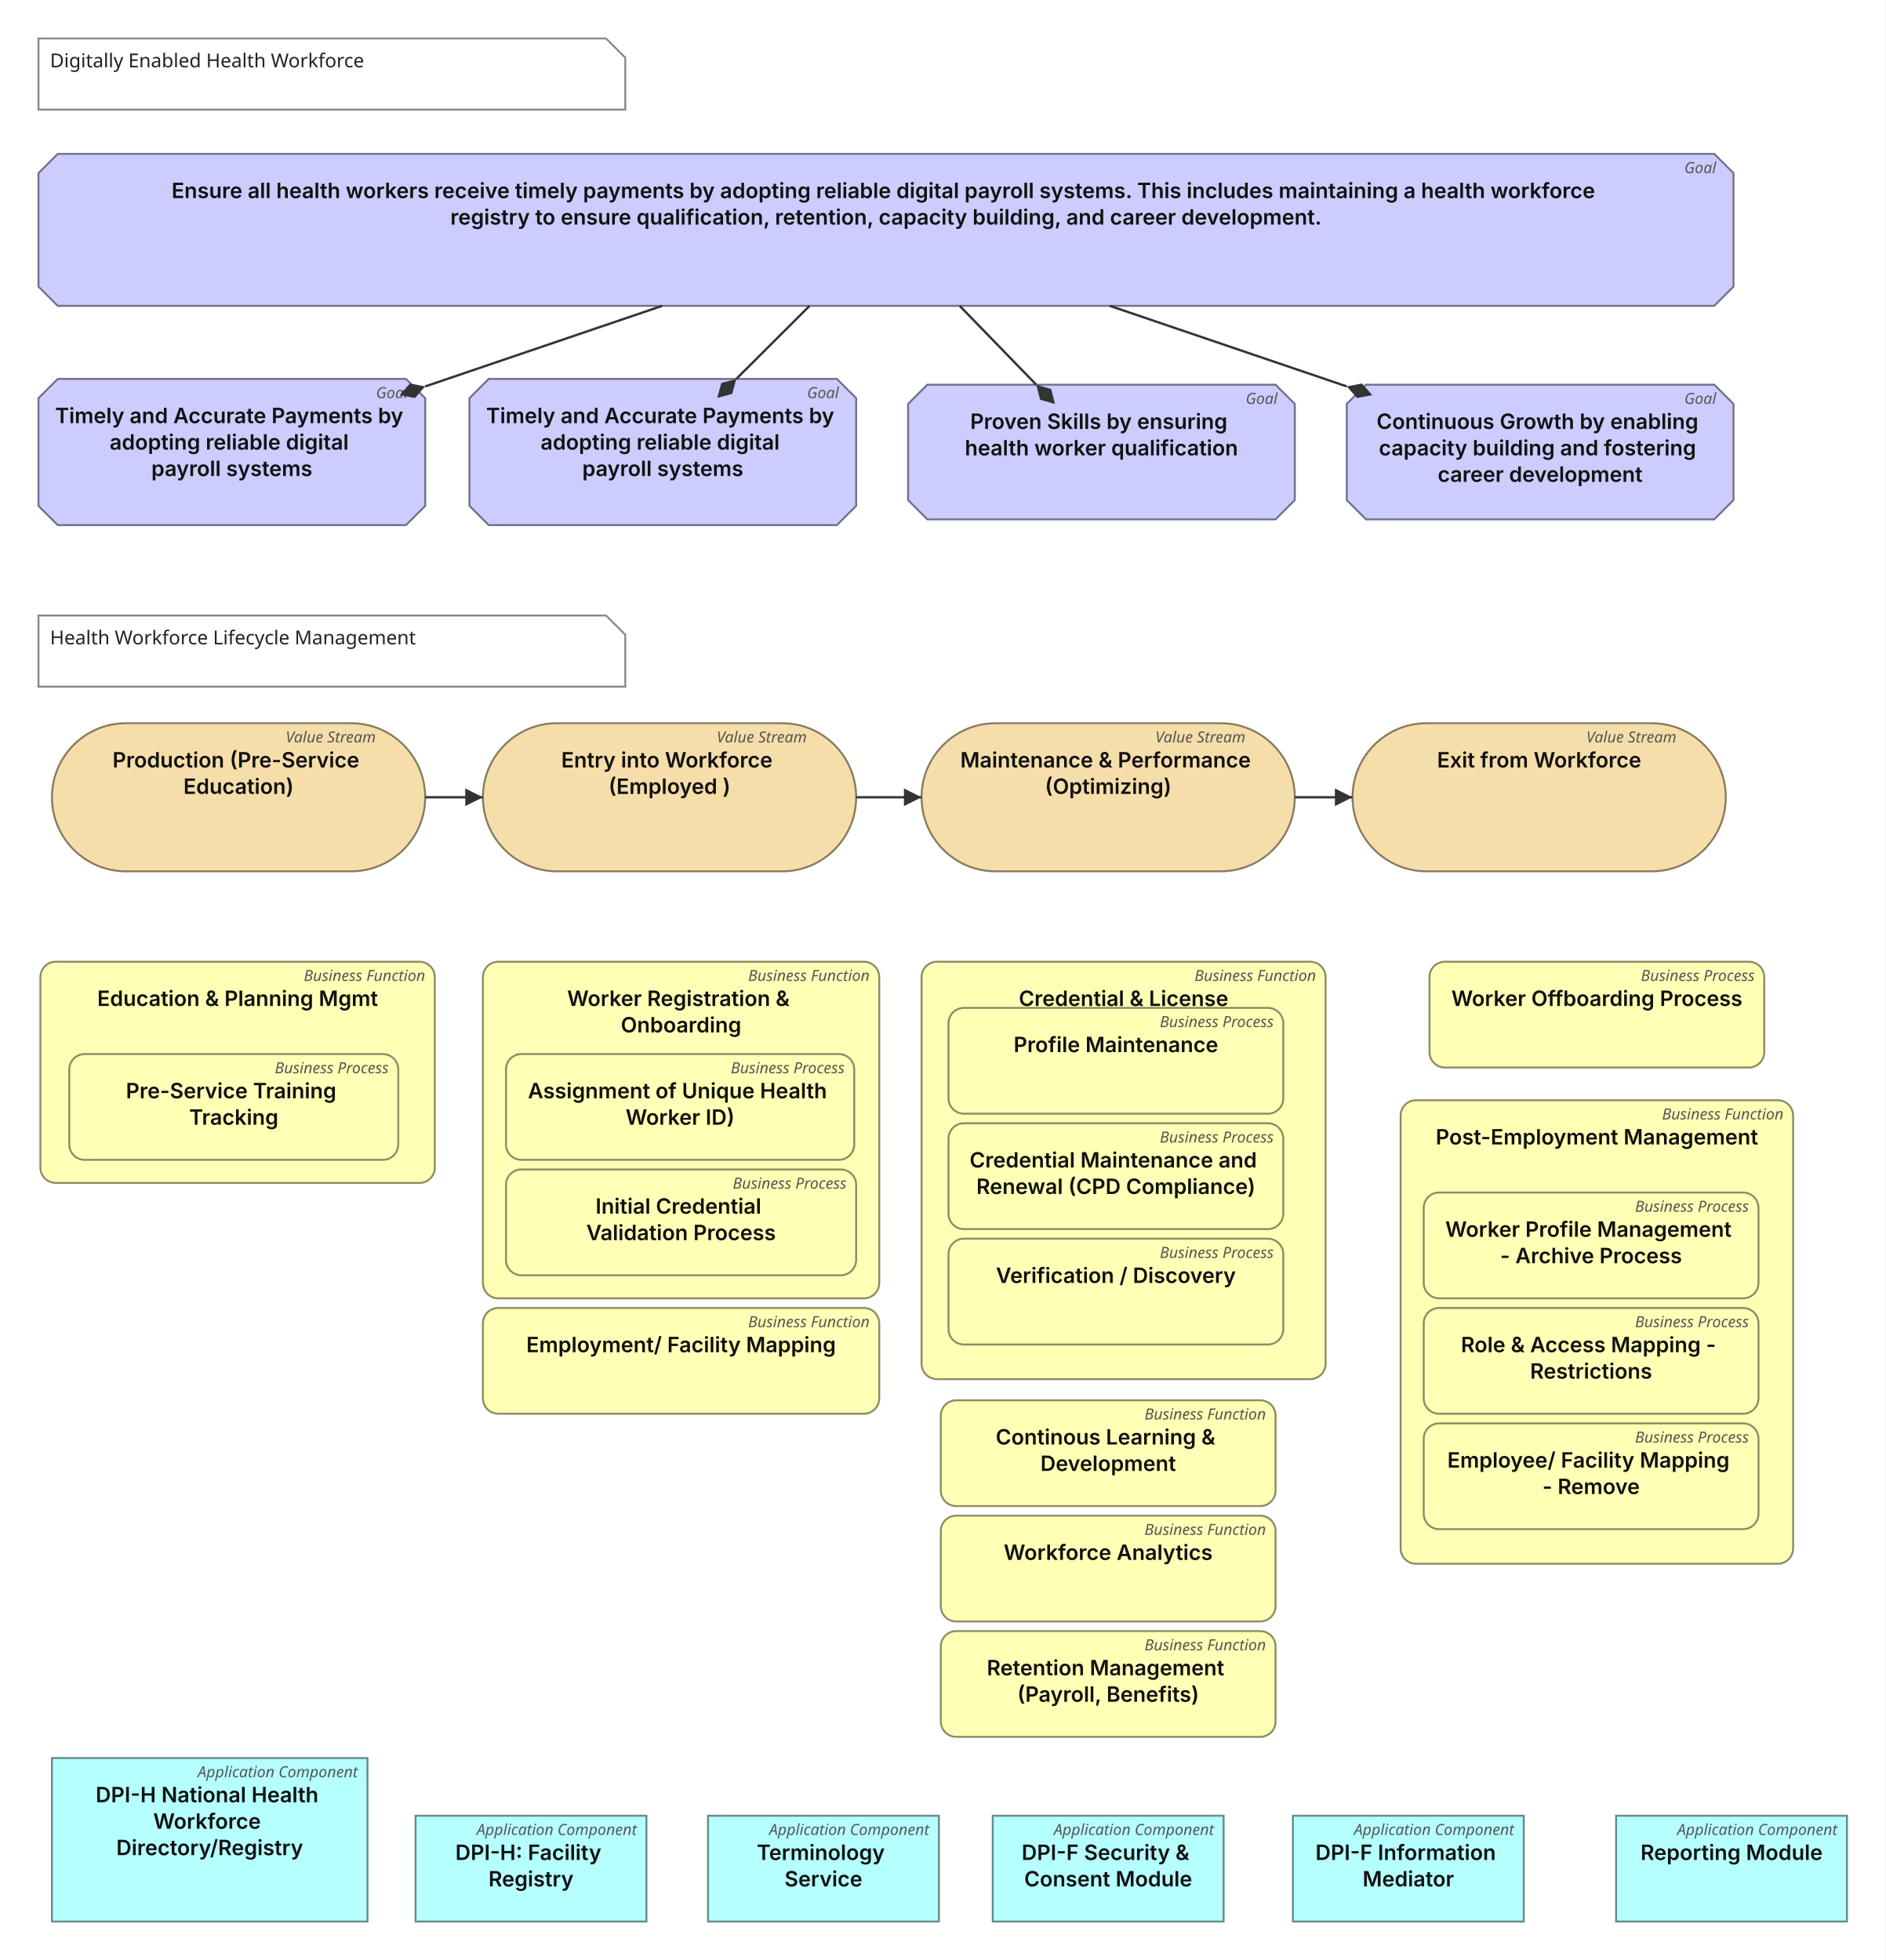
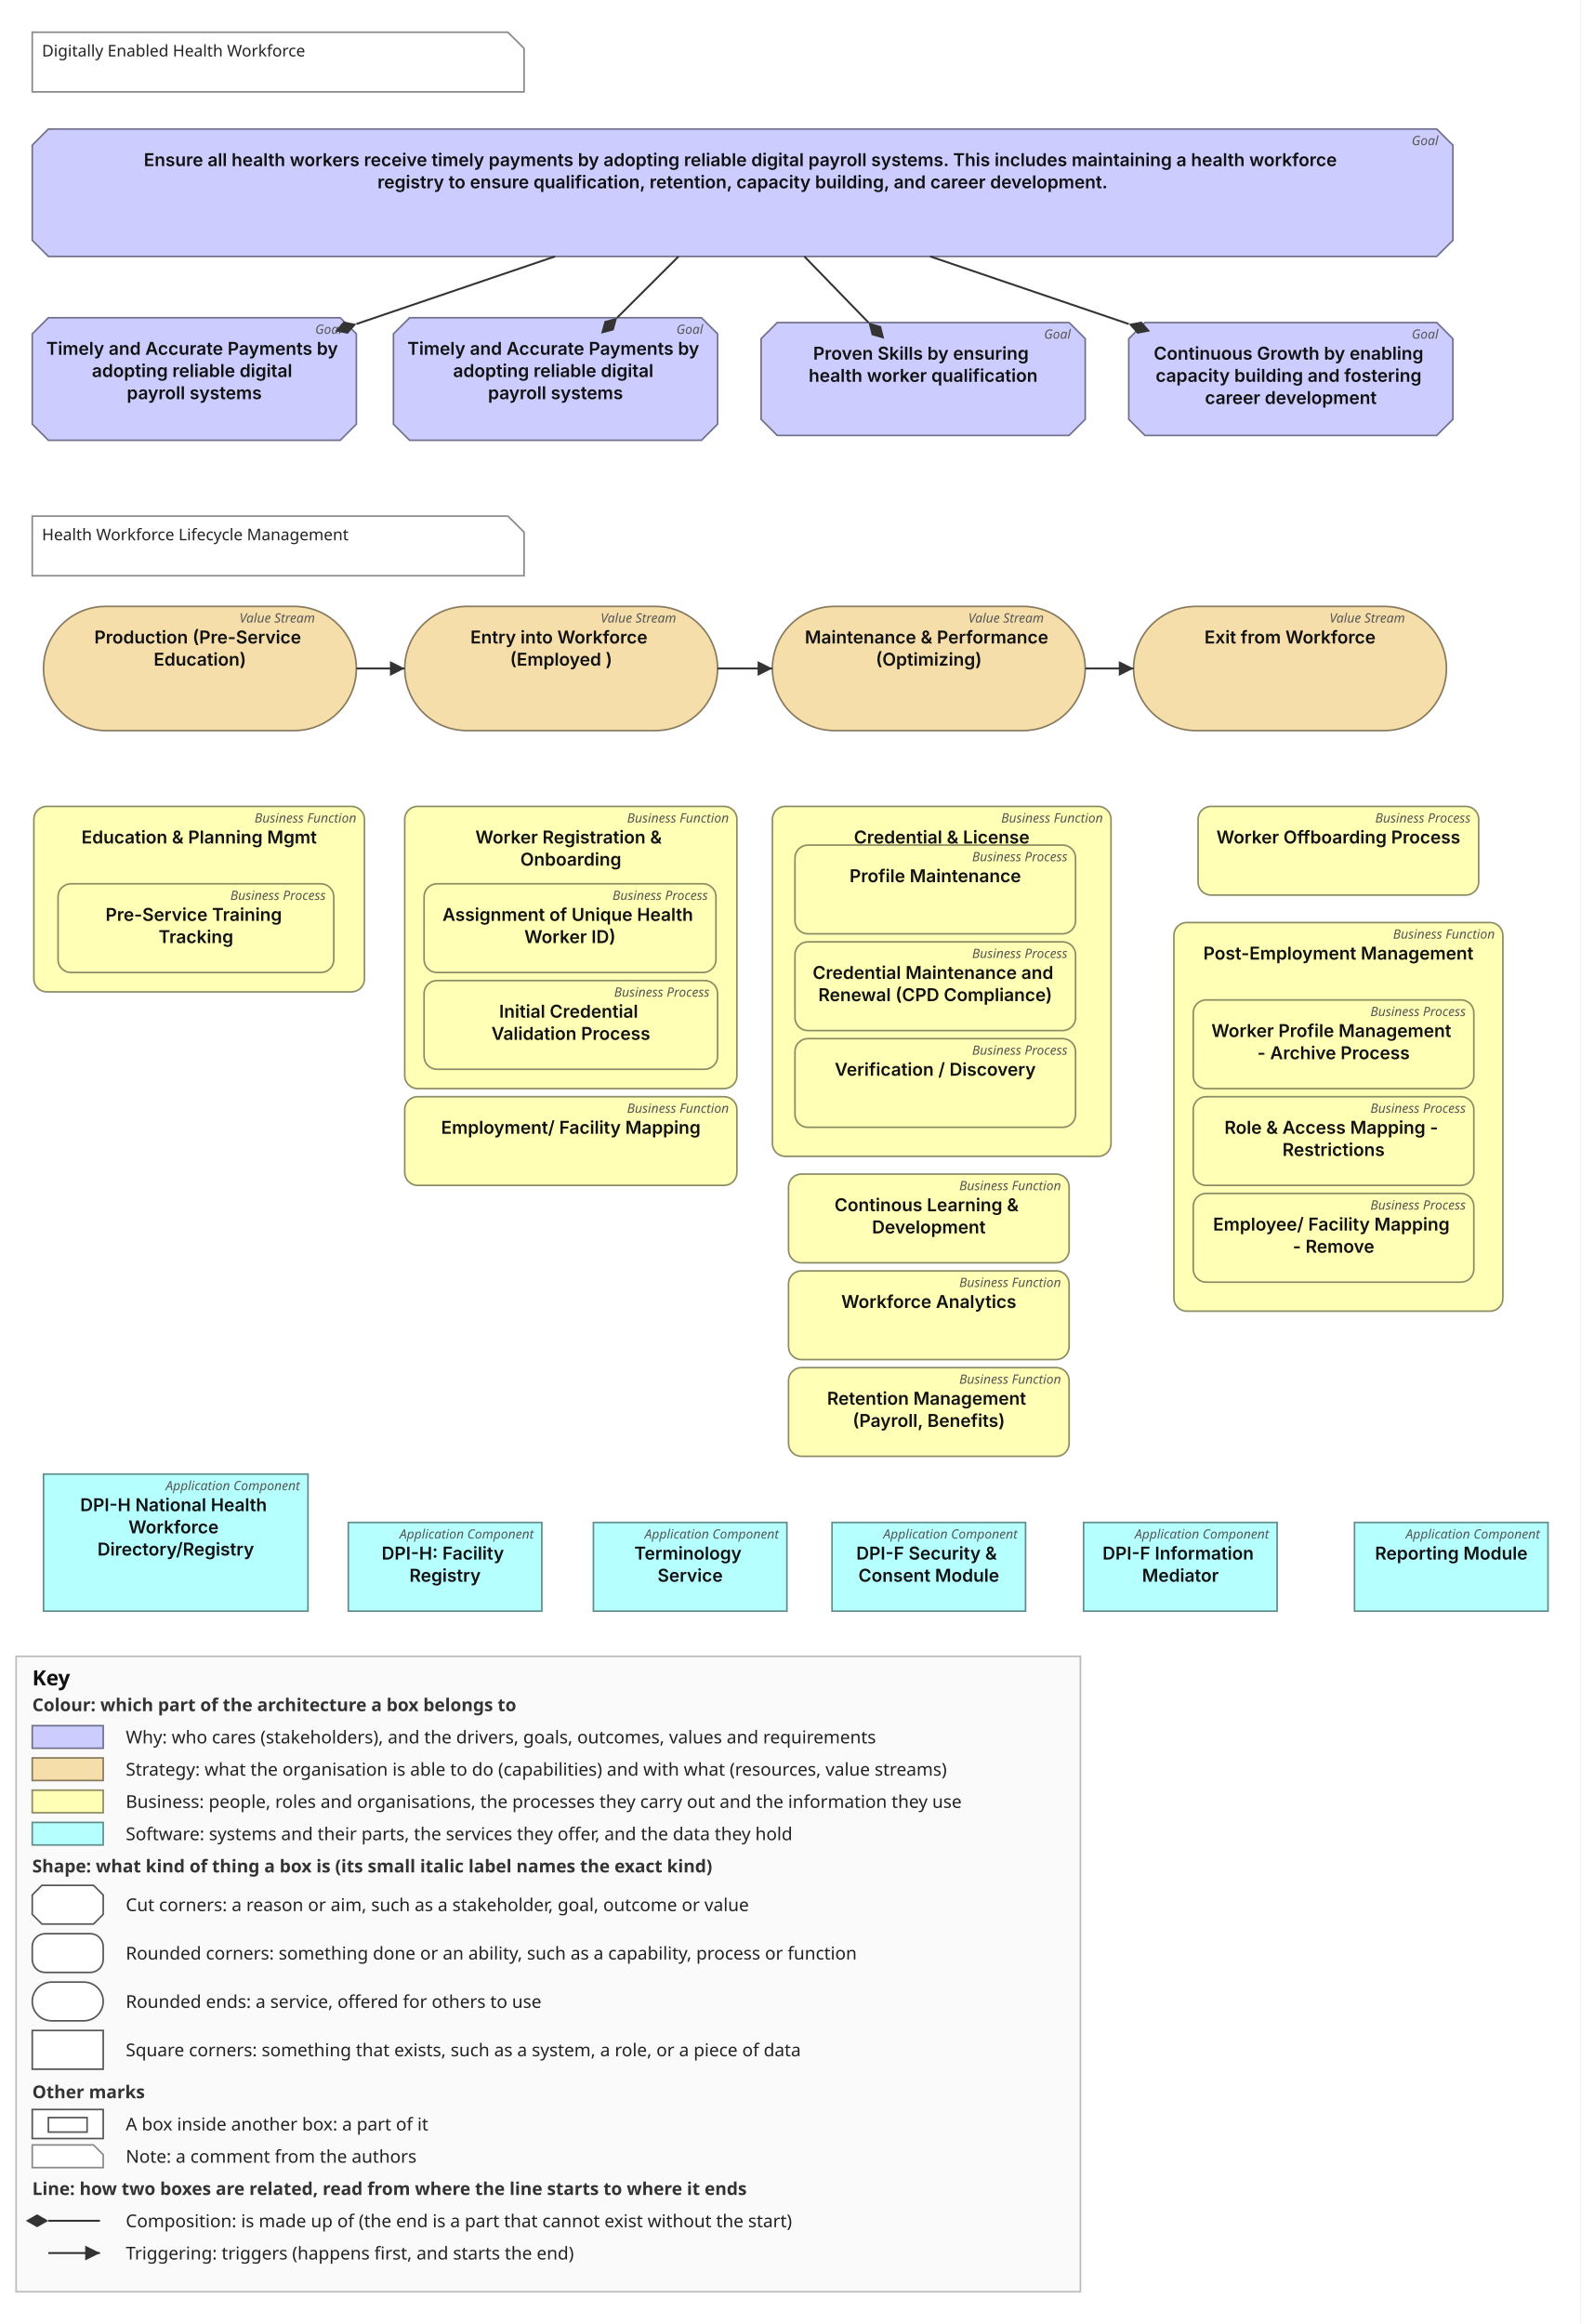
- <svg xmlns="http://www.w3.org/2000/svg" viewBox="176 16 980 1019" width="980" height="1019" role="img" aria-labelledby="av-title">
+ <svg xmlns="http://www.w3.org/2000/svg" viewBox="176 16 980 1441" width="980" height="1441" role="img" aria-labelledby="av-title">
  <style>
.av-name{font:600 11px system-ui,-apple-system,"Segoe UI",sans-serif;fill:#111}
.av-type{font:italic 8px system-ui,sans-serif;fill:#555}
.av-group{font:600 11px system-ui,sans-serif;fill:#333}
.av-note{font:10px system-ui,sans-serif;fill:#222}
+ .av-key{font:11px system-ui,sans-serif;fill:#222}
+ .av-keyh{font:600 11px system-ui,sans-serif;fill:#333}
+ .av-keyt{font:700 13px system-ui,sans-serif;fill:#111}
.av-rel{font:9px system-ui,sans-serif;fill:#333;paint-order:stroke;stroke:#fff;stroke-width:3px}
a:hover rect,a:hover polygon,a:focus rect,a:focus polygon{stroke:#06c;stroke-width:2.5}
</style>
  <defs>
    <marker id="arrow-open" viewBox="0 0 12 12" refX="11" refY="6" markerWidth="11" markerHeight="11" orient="auto-start-reverse" markerUnits="userSpaceOnUse">
      <path d="M1 1 L11 6 L1 11" fill="none" stroke="#333" stroke-width="1.3" />
    </marker>
    <marker id="arrow-filled" viewBox="0 0 12 12" refX="11" refY="6" markerWidth="11" markerHeight="11" orient="auto-start-reverse" markerUnits="userSpaceOnUse">
      <path d="M1 1 L11 6 L1 11 Z" fill="#333" />
    </marker>
    <marker id="arrow-small" viewBox="0 0 10 10" refX="9" refY="5" markerWidth="8" markerHeight="8" orient="auto-start-reverse" markerUnits="userSpaceOnUse">
      <path d="M1 1 L9 5 L1 9" fill="none" stroke="#333" stroke-width="1.2" />
    </marker>
    <marker id="triangle-hollow" viewBox="0 0 14 14" refX="13" refY="7" markerWidth="13" markerHeight="13" orient="auto-start-reverse" markerUnits="userSpaceOnUse">
      <path d="M1 1 L13 7 L1 13 Z" fill="#fff" stroke="#333" stroke-width="1.2" />
    </marker>
    <marker id="diamond-filled" viewBox="0 0 16 10" refX="1" refY="5" markerWidth="16" markerHeight="10" orient="auto-start-reverse" markerUnits="userSpaceOnUse">
      <path d="M1 5 L8 1 L15 5 L8 9 Z" fill="#333" />
    </marker>
    <marker id="diamond-hollow" viewBox="0 0 16 10" refX="1" refY="5" markerWidth="16" markerHeight="10" orient="auto-start-reverse" markerUnits="userSpaceOnUse">
      <path d="M1 5 L8 1 L15 5 L8 9 Z" fill="#fff" stroke="#333" stroke-width="1.2" />
    </marker>
    <marker id="dot" viewBox="0 0 8 8" refX="4" refY="4" markerWidth="7" markerHeight="7" orient="auto" markerUnits="userSpaceOnUse">
      <circle cx="4" cy="4" r="3.2" fill="#333" />
    </marker>
    <pattern id="missing" width="8" height="8" patternUnits="userSpaceOnUse" patternTransform="rotate(45)">
      <rect width="8" height="8" fill="#fff" />
      <line x1="0" y1="0" x2="0" y2="8" stroke="#d33" stroke-width="2" />
    </pattern>
  </defs>
-   <rect x="176" y="16" width="980" height="1019" fill="#fff" />
-   <a href="../../../en/dpi-h-ra/archimate/0.2.0-draft.1/elements/id-961cfe0f56b54c5ea4f48c3f34109e0e/" target="_top">
+   <rect x="176" y="16" width="980" height="1441" fill="#fff" />
+   <a href="../../../en/dpi-h-ra/archimate/0.2.0-draft.1/elements/dpi-h-national-health-workforce-directory-registry/" target="_top">
    <rect x="203" y="930" width="164" height="85" fill="#b5ffff" stroke="#648c8c" stroke-width="1" />
    <text class="av-type" x="362" y="940" text-anchor="end">Application Component</text>
    <text class="av-name" x="285" y="953" text-anchor="middle">
      <tspan x="285" dy="0">DPI-H National Health</tspan>
      <tspan x="285" dy="13.75">Workforce</tspan>
      <tspan x="285" dy="13.75">Directory/Registry</tspan>
    </text>
  </a>
-   <a href="../../../en/dpi-h-ra/archimate/0.2.0-draft.1/elements/id-7862a8939c5a458c9ad1674062700688/" target="_top">
+   <a href="../../../en/dpi-h-ra/archimate/0.2.0-draft.1/elements/dpi-f-information-mediator/" target="_top">
    <rect x="848" y="960" width="120" height="55" fill="#b5ffff" stroke="#648c8c" stroke-width="1" />
    <text class="av-type" x="963" y="970" text-anchor="end">Application Component</text>
    <text class="av-name" x="908" y="983" text-anchor="middle">
      <tspan x="908" dy="0">DPI-F Information</tspan>
      <tspan x="908" dy="13.75">Mediator</tspan>
    </text>
  </a>
-   <a href="../../../en/dpi-h-ra/archimate/0.2.0-draft.1/elements/id-bed24fc6e59048c595b7bde7a22b63f9/" target="_top">
+   <a href="../../../en/dpi-h-ra/archimate/0.2.0-draft.1/elements/reporting-module/" target="_top">
    <rect x="1016" y="960" width="120" height="55" fill="#b5ffff" stroke="#648c8c" stroke-width="1" />
    <text class="av-type" x="1131" y="970" text-anchor="end">Application Component</text>
    <text class="av-name" x="1076" y="983" text-anchor="middle">
      <tspan x="1076" dy="0">Reporting Module</tspan>
    </text>
  </a>
-   <a href="../../../en/dpi-h-ra/archimate/0.2.0-draft.1/elements/id-a3b7a1d2792c400ba0398eb82affaf2d/" target="_top">
+   <a href="../../../en/dpi-h-ra/archimate/0.2.0-draft.1/elements/dpi-h-facility-registry/" target="_top">
    <rect x="392" y="960" width="120" height="55" fill="#b5ffff" stroke="#648c8c" stroke-width="1" />
    <text class="av-type" x="507" y="970" text-anchor="end">Application Component</text>
    <text class="av-name" x="452" y="983" text-anchor="middle">
      <tspan x="452" dy="0">DPI-H: Facility</tspan>
      <tspan x="452" dy="13.75">Registry</tspan>
    </text>
  </a>
-   <a href="../../../en/dpi-h-ra/archimate/0.2.0-draft.1/elements/id-d27a9f9d388544deb73618aaf145251c/" target="_top">
+   <a href="../../../en/dpi-h-ra/archimate/0.2.0-draft.1/elements/dpi-f-security-consent-module/" target="_top">
    <rect x="692" y="960" width="120" height="55" fill="#b5ffff" stroke="#648c8c" stroke-width="1" />
    <text class="av-type" x="807" y="970" text-anchor="end">Application Component</text>
    <text class="av-name" x="752" y="983" text-anchor="middle">
      <tspan x="752" dy="0">DPI-F Security &amp;</tspan>
      <tspan x="752" dy="13.75">Consent Module</tspan>
    </text>
  </a>
-   <a href="../../../en/dpi-h-ra/archimate/0.2.0-draft.1/elements/id-e23a136ac7904c02a15f46010f655099/" target="_top">
+   <a href="../../../en/dpi-h-ra/archimate/0.2.0-draft.1/elements/terminology-service/" target="_top">
    <rect x="544" y="960" width="120" height="55" fill="#b5ffff" stroke="#648c8c" stroke-width="1" />
    <text class="av-type" x="659" y="970" text-anchor="end">Application Component</text>
    <text class="av-name" x="604" y="983" text-anchor="middle">
      <tspan x="604" dy="0">Terminology</tspan>
      <tspan x="604" dy="13.75">Service</tspan>
    </text>
  </a>
-   <a href="../../../en/dpi-h-ra/archimate/0.2.0-draft.1/elements/id-2507dbae912543df9be0f427dd00e60d/" target="_top">
+   <a href="../../../en/dpi-h-ra/archimate/0.2.0-draft.1/elements/timely-and-accurate-payments-by-adopting-reliable-digital-2507/" target="_top">
    <polygon points="206,213 387,213 397,223 397,279 387,289 206,289 196,279 196,223" fill="#ccccff" stroke="#70708c" stroke-width="1" />
    <text class="av-type" x="388" y="223" text-anchor="end">Goal</text>
    <text class="av-name" x="296.5" y="236" text-anchor="middle">
      <tspan x="296.5" dy="0">Timely and Accurate Payments by</tspan>
      <tspan x="296.5" dy="13.75">adopting reliable digital</tspan>
      <tspan x="296.5" dy="13.75">payroll systems</tspan>
    </text>
  </a>
-   <a href="../../../en/dpi-h-ra/archimate/0.2.0-draft.1/elements/id-7cc99c55acde424e80e275d9cee2ac3e/" target="_top">
+   <a href="../../../en/dpi-h-ra/archimate/0.2.0-draft.1/elements/timely-and-accurate-payments-by-adopting-reliable-digital/" target="_top">
    <polygon points="430,213 611,213 621,223 621,279 611,289 430,289 420,279 420,223" fill="#ccccff" stroke="#70708c" stroke-width="1" />
    <text class="av-type" x="612" y="223" text-anchor="end">Goal</text>
    <text class="av-name" x="520.5" y="236" text-anchor="middle">
      <tspan x="520.5" dy="0">Timely and Accurate Payments by</tspan>
      <tspan x="520.5" dy="13.75">adopting reliable digital</tspan>
      <tspan x="520.5" dy="13.75">payroll systems</tspan>
    </text>
  </a>
-   <a href="../../../en/dpi-h-ra/archimate/0.2.0-draft.1/elements/id-e0d8f8337bdc479c947bd4c34cc14e9d/" target="_top">
+   <a href="../../../en/dpi-h-ra/archimate/0.2.0-draft.1/elements/proven-skills-by-ensuring-health-worker-qualification/" target="_top">
    <polygon points="658,216 839,216 849,226 849,276 839,286 658,286 648,276 648,226" fill="#ccccff" stroke="#70708c" stroke-width="1" />
    <text class="av-type" x="840" y="226" text-anchor="end">Goal</text>
    <text class="av-name" x="748.5" y="239" text-anchor="middle">
      <tspan x="748.5" dy="0">Proven Skills by ensuring</tspan>
      <tspan x="748.5" dy="13.75">health worker qualification</tspan>
    </text>
  </a>
-   <a href="../../../en/dpi-h-ra/archimate/0.2.0-draft.1/elements/id-c59db768fd424fcc973b3a18473221ef/" target="_top">
+   <a href="../../../en/dpi-h-ra/archimate/0.2.0-draft.1/elements/continuous-growth-by-enabling-capacity-building-and/" target="_top">
    <polygon points="886,216 1067,216 1077,226 1077,276 1067,286 886,286 876,276 876,226" fill="#ccccff" stroke="#70708c" stroke-width="1" />
    <text class="av-type" x="1068" y="226" text-anchor="end">Goal</text>
    <text class="av-name" x="976.5" y="239" text-anchor="middle">
      <tspan x="976.5" dy="0">Continuous Growth by enabling</tspan>
      <tspan x="976.5" dy="13.75">capacity building and fostering</tspan>
      <tspan x="976.5" dy="13.75">career development</tspan>
    </text>
  </a>
-   <a href="../../../en/dpi-h-ra/archimate/0.2.0-draft.1/elements/id-225da4a757d24fed9fdaf7483772c650/" target="_top">
+   <a href="../../../en/dpi-h-ra/archimate/0.2.0-draft.1/elements/ensure-all-health-workers-receive-timely-payments-by/" target="_top">
    <polygon points="206,96 1067,96 1077,106 1077,165 1067,175 206,175 196,165 196,106" fill="#ccccff" stroke="#70708c" stroke-width="1" />
    <text class="av-type" x="1068" y="106" text-anchor="end">Goal</text>
    <text class="av-name" x="636.5" y="119" text-anchor="middle">
      <tspan x="636.5" dy="0">Ensure all health workers receive timely payments by adopting reliable digital payroll systems. This includes maintaining a health workforce</tspan>
      <tspan x="636.5" dy="13.75">registry to ensure qualification, retention, capacity building, and career development.</tspan>
    </text>
  </a>
  <g class="av-n">
    <polygon points="196,36 491,36 501,46 501,73 196,73" fill="#ffffff" stroke="#888" />
    <text class="av-note" x="202" y="51">
      <tspan x="202" dy="0">Digitally Enabled Health Workforce</tspan>
    </text>
  </g>
-   <a href="../../../en/dpi-h-ra/archimate/0.2.0-draft.1/elements/id-8d74939be8374ac0b783567d362b7c6a/" target="_top">
+   <a href="../../../en/dpi-h-ra/archimate/0.2.0-draft.1/elements/production-pre-service-education/" target="_top">
    <rect x="203" y="392" width="194" height="77" rx="38.5" fill="#f5deaa" stroke="#877a5e" stroke-width="1" />
    <text class="av-type" x="371.333" y="402" text-anchor="end">Value Stream</text>
    <text class="av-name" x="300" y="415" text-anchor="middle">
      <tspan x="300" dy="0">Production (Pre-Service</tspan>
      <tspan x="300" dy="13.75">Education)</tspan>
    </text>
  </a>
  <g class="av-n">
    <polygon points="196,336 491,336 501,346 501,373 196,373" fill="#ffffff" stroke="#888" />
    <text class="av-note" x="202" y="351">
      <tspan x="202" dy="0">Health Workforce Lifecycle Management</tspan>
    </text>
  </g>
-   <a href="../../../en/dpi-h-ra/archimate/0.2.0-draft.1/elements/id-ca900f2ee57741f8a26561c90c2970bb/" target="_top">
+   <a href="../../../en/dpi-h-ra/archimate/0.2.0-draft.1/elements/entry-into-workforce-employed/" target="_top">
    <rect x="427" y="392" width="194" height="77" rx="38.5" fill="#f5deaa" stroke="#877a5e" stroke-width="1" />
    <text class="av-type" x="595.333" y="402" text-anchor="end">Value Stream</text>
    <text class="av-name" x="524" y="415" text-anchor="middle">
      <tspan x="524" dy="0">Entry into Workforce</tspan>
      <tspan x="524" dy="13.75">(Employed )</tspan>
    </text>
  </a>
-   <a href="../../../en/dpi-h-ra/archimate/0.2.0-draft.1/elements/id-75e26f5282c348b5b90d9231ba53ea61/" target="_top">
+   <a href="../../../en/dpi-h-ra/archimate/0.2.0-draft.1/elements/maintenance-performance-optimizing/" target="_top">
    <rect x="655" y="392" width="194" height="77" rx="38.5" fill="#f5deaa" stroke="#877a5e" stroke-width="1" />
    <text class="av-type" x="823.333" y="402" text-anchor="end">Value Stream</text>
    <text class="av-name" x="752" y="415" text-anchor="middle">
      <tspan x="752" dy="0">Maintenance &amp; Performance</tspan>
      <tspan x="752" dy="13.75">(Optimizing)</tspan>
    </text>
  </a>
-   <a href="../../../en/dpi-h-ra/archimate/0.2.0-draft.1/elements/id-8a3042d52a1d45ac929156edd4f1dc66/" target="_top">
+   <a href="../../../en/dpi-h-ra/archimate/0.2.0-draft.1/elements/exit-from-workforce/" target="_top">
    <rect x="879" y="392" width="194" height="77" rx="38.5" fill="#f5deaa" stroke="#877a5e" stroke-width="1" />
    <text class="av-type" x="1047.333" y="402" text-anchor="end">Value Stream</text>
    <text class="av-name" x="976" y="415" text-anchor="middle">
      <tspan x="976" dy="0">Exit from Workforce</tspan>
    </text>
  </a>
-   <a href="../../../en/dpi-h-ra/archimate/0.2.0-draft.1/elements/id-86061a2d378140acbc7363f74a91866e/" target="_top">
+   <a href="../../../en/dpi-h-ra/archimate/0.2.0-draft.1/elements/worker-offboarding-process/" target="_top">
    <rect x="919" y="516" width="174" height="55" rx="8" fill="#ffffb5" stroke="#8c8c64" stroke-width="1" />
    <text class="av-type" x="1088" y="526" text-anchor="end">Business Process</text>
    <text class="av-name" x="1006" y="539" text-anchor="middle">
      <tspan x="1006" dy="0">Worker Offboarding Process</tspan>
    </text>
  </a>
-   <a href="../../../en/dpi-h-ra/archimate/0.2.0-draft.1/elements/id-3f74221e475e4cdd905922d72a288329/" target="_top">
+   <a href="../../../en/dpi-h-ra/archimate/0.2.0-draft.1/elements/worker-registration-onboarding/" target="_top">
    <rect x="427" y="516" width="206" height="175" rx="8" fill="#ffffb5" stroke="#8c8c64" stroke-width="1" />
    <text class="av-type" x="628" y="526" text-anchor="end">Business Function</text>
    <text class="av-name" x="530" y="539" text-anchor="middle">
      <tspan x="530" dy="0">Worker Registration &amp;</tspan>
      <tspan x="530" dy="13.75">Onboarding</tspan>
    </text>
  </a>
-   <a href="../../../en/dpi-h-ra/archimate/0.2.0-draft.1/elements/id-c553baa06a0e42e6939177f077be5f25/" target="_top">
+   <a href="../../../en/dpi-h-ra/archimate/0.2.0-draft.1/elements/assignment-of-unique-health-worker-id/" target="_top">
    <rect x="439" y="564" width="181" height="55" rx="8" fill="#ffffb5" stroke="#8c8c64" stroke-width="1" />
    <text class="av-type" x="615" y="574" text-anchor="end">Business Process</text>
    <text class="av-name" x="529.5" y="587" text-anchor="middle">
      <tspan x="529.5" dy="0">Assignment of Unique Health</tspan>
      <tspan x="529.5" dy="13.75">Worker ID)</tspan>
    </text>
  </a>
-   <a href="../../../en/dpi-h-ra/archimate/0.2.0-draft.1/elements/id-680b23406ad44cfaac786a103532e309/" target="_top">
+   <a href="../../../en/dpi-h-ra/archimate/0.2.0-draft.1/elements/initial-credential-validation-process/" target="_top">
    <rect x="439" y="624" width="182" height="55" rx="8" fill="#ffffb5" stroke="#8c8c64" stroke-width="1" />
    <text class="av-type" x="616" y="634" text-anchor="end">Business Process</text>
    <text class="av-name" x="530" y="647" text-anchor="middle">
      <tspan x="530" dy="0">Initial Credential</tspan>
      <tspan x="530" dy="13.75">Validation Process</tspan>
    </text>
  </a>
-   <a href="../../../en/dpi-h-ra/archimate/0.2.0-draft.1/elements/id-2c303544f4ac4aa59db2cf05a6876856/" target="_top">
+   <a href="../../../en/dpi-h-ra/archimate/0.2.0-draft.1/elements/employment-facility-mapping/" target="_top">
    <rect x="427" y="696" width="206" height="55" rx="8" fill="#ffffb5" stroke="#8c8c64" stroke-width="1" />
    <text class="av-type" x="628" y="706" text-anchor="end">Business Function</text>
    <text class="av-name" x="530" y="719" text-anchor="middle">
      <tspan x="530" dy="0">Employment/ Facility Mapping</tspan>
    </text>
  </a>
-   <a href="../../../en/dpi-h-ra/archimate/0.2.0-draft.1/elements/id-05b851254fda44de8c85c2013c3227b3/" target="_top">
+   <a href="../../../en/dpi-h-ra/archimate/0.2.0-draft.1/elements/continous-learning-development/" target="_top">
    <rect x="665" y="744" width="174" height="55" rx="8" fill="#ffffb5" stroke="#8c8c64" stroke-width="1" />
    <text class="av-type" x="834" y="754" text-anchor="end">Business Function</text>
    <text class="av-name" x="752" y="767" text-anchor="middle">
      <tspan x="752" dy="0">Continous Learning &amp;</tspan>
      <tspan x="752" dy="13.75">Development</tspan>
    </text>
  </a>
-   <a href="../../../en/dpi-h-ra/archimate/0.2.0-draft.1/elements/id-b9cb4ebae63d4a88bd86eed5b310cace/" target="_top">
+   <a href="../../../en/dpi-h-ra/archimate/0.2.0-draft.1/elements/workforce-analytics/" target="_top">
    <rect x="665" y="804" width="174" height="55" rx="8" fill="#ffffb5" stroke="#8c8c64" stroke-width="1" />
    <text class="av-type" x="834" y="814" text-anchor="end">Business Function</text>
    <text class="av-name" x="752" y="827" text-anchor="middle">
      <tspan x="752" dy="0">Workforce Analytics</tspan>
    </text>
  </a>
-   <a href="../../../en/dpi-h-ra/archimate/0.2.0-draft.1/elements/id-e93086d8b2a9466d80d92c6e05f42a6e/" target="_top">
+   <a href="../../../en/dpi-h-ra/archimate/0.2.0-draft.1/elements/retention-management-payroll-benefits/" target="_top">
    <rect x="665" y="864" width="174" height="55" rx="8" fill="#ffffb5" stroke="#8c8c64" stroke-width="1" />
    <text class="av-type" x="834" y="874" text-anchor="end">Business Function</text>
    <text class="av-name" x="752" y="887" text-anchor="middle">
      <tspan x="752" dy="0">Retention Management</tspan>
      <tspan x="752" dy="13.75">(Payroll, Benefits)</tspan>
    </text>
  </a>
-   <a href="../../../en/dpi-h-ra/archimate/0.2.0-draft.1/elements/id-d159111d532e47d5947db0b1ecb931e1/" target="_top">
+   <a href="../../../en/dpi-h-ra/archimate/0.2.0-draft.1/elements/education-planning-mgmt/" target="_top">
    <rect x="197" y="516" width="205" height="115" rx="8" fill="#ffffb5" stroke="#8c8c64" stroke-width="1" />
    <text class="av-type" x="397" y="526" text-anchor="end">Business Function</text>
    <text class="av-name" x="299.5" y="539" text-anchor="middle">
      <tspan x="299.5" dy="0">Education &amp; Planning Mgmt</tspan>
    </text>
  </a>
-   <a href="../../../en/dpi-h-ra/archimate/0.2.0-draft.1/elements/id-257160d03993450ba0d9e34496ee827d/" target="_top">
+   <a href="../../../en/dpi-h-ra/archimate/0.2.0-draft.1/elements/pre-service-training-tracking/" target="_top">
    <rect x="212" y="564" width="171" height="55" rx="8" fill="#ffffb5" stroke="#8c8c64" stroke-width="1" />
    <text class="av-type" x="378" y="574" text-anchor="end">Business Process</text>
    <text class="av-name" x="297.5" y="587" text-anchor="middle">
      <tspan x="297.5" dy="0">Pre-Service Training</tspan>
      <tspan x="297.5" dy="13.75">Tracking</tspan>
    </text>
  </a>
-   <a href="../../../en/dpi-h-ra/archimate/0.2.0-draft.1/elements/id-8251c10ec0704612a10b648b3a38b7e3/" target="_top">
+   <a href="../../../en/dpi-h-ra/archimate/0.2.0-draft.1/elements/credential-license/" target="_top">
    <rect x="655" y="516" width="210" height="217" rx="8" fill="#ffffb5" stroke="#8c8c64" stroke-width="1" />
    <text class="av-type" x="860" y="526" text-anchor="end">Business Function</text>
    <text class="av-name" x="760" y="539" text-anchor="middle">
      <tspan x="760" dy="0">Credential &amp; License</tspan>
    </text>
  </a>
-   <a href="../../../en/dpi-h-ra/archimate/0.2.0-draft.1/elements/id-09ed07f923194b0789e16f6449f24289/" target="_top">
+   <a href="../../../en/dpi-h-ra/archimate/0.2.0-draft.1/elements/profile-maintenance/" target="_top">
    <rect x="669" y="540" width="174" height="55" rx="8" fill="#ffffb5" stroke="#8c8c64" stroke-width="1" />
    <text class="av-type" x="838" y="550" text-anchor="end">Business Process</text>
    <text class="av-name" x="756" y="563" text-anchor="middle">
      <tspan x="756" dy="0">Profile Maintenance</tspan>
    </text>
  </a>
-   <a href="../../../en/dpi-h-ra/archimate/0.2.0-draft.1/elements/id-2e43001ed3704b7bbe5aad156f08ad97/" target="_top">
+   <a href="../../../en/dpi-h-ra/archimate/0.2.0-draft.1/elements/credential-maintenance-and-renewal-cpd-compliance/" target="_top">
    <rect x="669" y="600" width="174" height="55" rx="8" fill="#ffffb5" stroke="#8c8c64" stroke-width="1" />
    <text class="av-type" x="838" y="610" text-anchor="end">Business Process</text>
    <text class="av-name" x="756" y="623" text-anchor="middle">
      <tspan x="756" dy="0">Credential Maintenance and</tspan>
      <tspan x="756" dy="13.75">Renewal (CPD Compliance)</tspan>
    </text>
  </a>
-   <a href="../../../en/dpi-h-ra/archimate/0.2.0-draft.1/elements/id-c8c7f2a765ee4311a0a302c958846a96/" target="_top">
+   <a href="../../../en/dpi-h-ra/archimate/0.2.0-draft.1/elements/verification-discovery/" target="_top">
    <rect x="669" y="660" width="174" height="55" rx="8" fill="#ffffb5" stroke="#8c8c64" stroke-width="1" />
    <text class="av-type" x="838" y="670" text-anchor="end">Business Process</text>
    <text class="av-name" x="756" y="683" text-anchor="middle">
      <tspan x="756" dy="0">Verification / Discovery</tspan>
    </text>
  </a>
-   <a href="../../../en/dpi-h-ra/archimate/0.2.0-draft.1/elements/id-ee22332be5ab4a9f80878d668f16a6f3/" target="_top">
+   <a href="../../../en/dpi-h-ra/archimate/0.2.0-draft.1/elements/post-employment-management/" target="_top">
    <rect x="904" y="588" width="204" height="241" rx="8" fill="#ffffb5" stroke="#8c8c64" stroke-width="1" />
    <text class="av-type" x="1103" y="598" text-anchor="end">Business Function</text>
    <text class="av-name" x="1006" y="611" text-anchor="middle">
      <tspan x="1006" dy="0">Post-Employment Management</tspan>
    </text>
  </a>
-   <a href="../../../en/dpi-h-ra/archimate/0.2.0-draft.1/elements/id-f1fb392b236c4e1c8ecb223e91001066/" target="_top">
+   <a href="../../../en/dpi-h-ra/archimate/0.2.0-draft.1/elements/worker-profile-management-archive-process/" target="_top">
    <rect x="916" y="636" width="174" height="55" rx="8" fill="#ffffb5" stroke="#8c8c64" stroke-width="1" />
    <text class="av-type" x="1085" y="646" text-anchor="end">Business Process</text>
    <text class="av-name" x="1003" y="659" text-anchor="middle">
      <tspan x="1003" dy="0">Worker Profile Management</tspan>
      <tspan x="1003" dy="13.75">- Archive Process</tspan>
    </text>
  </a>
-   <a href="../../../en/dpi-h-ra/archimate/0.2.0-draft.1/elements/id-1f98be72d7e347b7812dddbc3109f4c7/" target="_top">
+   <a href="../../../en/dpi-h-ra/archimate/0.2.0-draft.1/elements/role-access-mapping-restrictions/" target="_top">
    <rect x="916" y="696" width="174" height="55" rx="8" fill="#ffffb5" stroke="#8c8c64" stroke-width="1" />
    <text class="av-type" x="1085" y="706" text-anchor="end">Business Process</text>
    <text class="av-name" x="1003" y="719" text-anchor="middle">
      <tspan x="1003" dy="0">Role &amp; Access Mapping -</tspan>
      <tspan x="1003" dy="13.75">Restrictions</tspan>
    </text>
  </a>
-   <a href="../../../en/dpi-h-ra/archimate/0.2.0-draft.1/elements/id-05600c1820914f07a3b1a24cf0fe505d/" target="_top">
+   <a href="../../../en/dpi-h-ra/archimate/0.2.0-draft.1/elements/employee-facility-mapping-remove/" target="_top">
    <rect x="916" y="756" width="174" height="55" rx="8" fill="#ffffb5" stroke="#8c8c64" stroke-width="1" />
    <text class="av-type" x="1085" y="766" text-anchor="end">Business Process</text>
    <text class="av-name" x="1003" y="779" text-anchor="middle">
      <tspan x="1003" dy="0">Employee/ Facility Mapping</tspan>
      <tspan x="1003" dy="13.75">- Remove</tspan>
    </text>
  </a>
  <a href="../../../en/dpi-h-ra/archimate/0.2.0-draft.1/relationships/id-4914d890c5094ed3a8d63f8dc9394b43/" target="_top">
    <path d="M397 216.9 L520.2 175" fill="none" stroke="#333" stroke-width="1.2" marker-start="url(#diamond-filled)" />
    <path d="M397 216.9 L520.2 175" fill="none" stroke="transparent" stroke-width="8" />
  </a>
  <a href="../../../en/dpi-h-ra/archimate/0.2.0-draft.1/relationships/id-b39c73a95b0643358436fe5c28d43ad7/" target="_top">
    <path d="M558.7 213 L596.8 175" fill="none" stroke="#333" stroke-width="1.2" marker-start="url(#diamond-filled)" />
    <path d="M558.7 213 L596.8 175" fill="none" stroke="transparent" stroke-width="8" />
  </a>
  <a href="../../../en/dpi-h-ra/archimate/0.2.0-draft.1/relationships/id-97592786a13746a4b9faf6170e5c0cba/" target="_top">
    <path d="M714.6 216 L674.8 175" fill="none" stroke="#333" stroke-width="1.2" marker-start="url(#diamond-filled)" />
    <path d="M714.6 216 L674.8 175" fill="none" stroke="transparent" stroke-width="8" />
  </a>
  <a href="../../../en/dpi-h-ra/archimate/0.2.0-draft.1/relationships/id-af8a8015c8c74f5c91bd7a58c0b7dfb4/" target="_top">
    <path d="M876 216.9 L752.8 175" fill="none" stroke="#333" stroke-width="1.2" marker-start="url(#diamond-filled)" />
    <path d="M876 216.9 L752.8 175" fill="none" stroke="transparent" stroke-width="8" />
  </a>
  <a href="../../../en/dpi-h-ra/archimate/0.2.0-draft.1/relationships/id-f5c99e44affb42ae99a776a3c4efff47/" target="_top">
    <path d="M397 430.5 L427 430.5" fill="none" stroke="#333" stroke-width="1.2" marker-end="url(#arrow-filled)" />
    <path d="M397 430.5 L427 430.5" fill="none" stroke="transparent" stroke-width="8" />
  </a>
  <a href="../../../en/dpi-h-ra/archimate/0.2.0-draft.1/relationships/id-f8c0319df6d1403a9624f1c06c223c30/" target="_top">
    <path d="M621 430.5 L655 430.5" fill="none" stroke="#333" stroke-width="1.2" marker-end="url(#arrow-filled)" />
    <path d="M621 430.5 L655 430.5" fill="none" stroke="transparent" stroke-width="8" />
  </a>
  <a href="../../../en/dpi-h-ra/archimate/0.2.0-draft.1/relationships/id-057ca930ecfa4629a996404d63c07a7c/" target="_top">
    <path d="M849 430.5 L879 430.5" fill="none" stroke="#333" stroke-width="1.2" marker-end="url(#arrow-filled)" />
    <path d="M849 430.5 L879 430.5" fill="none" stroke="transparent" stroke-width="8" />
  </a>
+   <g class="av-legend">
+     <rect x="186" y="1043" width="660" height="394" fill="#fafafa" stroke="#bbb" />
+     <text class="av-keyt" x="196" y="1061">Key</text>
+     <text class="av-keyh" x="196" y="1077">Colour: which part of the architecture a box belongs to</text>
+     <rect x="196" y="1086" width="44" height="14" fill="#ccccff" stroke="#70708c" />
+     <text class="av-key" x="254" y="1097">Why: who cares (stakeholders), and the drivers, goals, outcomes, values and requirements</text>
+     <rect x="196" y="1106" width="44" height="14" fill="#f5deaa" stroke="#877a5e" />
+     <text class="av-key" x="254" y="1117">Strategy: what the organisation is able to do (capabilities) and with what (resources, value streams)</text>
+     <rect x="196" y="1126" width="44" height="14" fill="#ffffb5" stroke="#8c8c64" />
+     <text class="av-key" x="254" y="1137">Business: people, roles and organisations, the processes they carry out and the information they use</text>
+     <rect x="196" y="1146" width="44" height="14" fill="#b5ffff" stroke="#648c8c" />
+     <text class="av-key" x="254" y="1157">Software: systems and their parts, the services they offer, and the data they hold</text>
+     <text class="av-keyh" x="196" y="1177">Shape: what kind of thing a box is (its small italic label names the exact kind)</text>
+     <polygon points="202,1185 234,1185 240,1191 240,1203 234,1209 202,1209 196,1203 196,1191" fill="#fff" stroke="#555" />
+     <text class="av-key" x="254" y="1201">Cut corners: a reason or aim, such as a stakeholder, goal, outcome or value</text>
+     <rect x="196" y="1215" width="44" height="24" rx="8" fill="#fff" stroke="#555" />
+     <text class="av-key" x="254" y="1231">Rounded corners: something done or an ability, such as a capability, process or function</text>
+     <rect x="196" y="1245" width="44" height="24" rx="12" fill="#fff" stroke="#555" />
+     <text class="av-key" x="254" y="1261">Rounded ends: a service, offered for others to use</text>
+     <rect x="196" y="1275" width="44" height="24" fill="#fff" stroke="#555" />
+     <text class="av-key" x="254" y="1291">Square corners: something that exists, such as a system, a role, or a piece of data</text>
+     <text class="av-keyh" x="196" y="1317">Other marks</text>
+     <rect x="196" y="1324" width="44" height="18" fill="#fff" stroke="#555" />
+     <rect x="206" y="1329" width="24" height="9" fill="#fff" stroke="#555" />
+     <text class="av-key" x="254" y="1337">A box inside another box: a part of it</text>
+     <polygon points="196,1346 234,1346 240,1352 240,1360 196,1360" fill="#fff" stroke="#888" />
+     <text class="av-key" x="254" y="1357">Note: a comment from the authors</text>
+     <text class="av-keyh" x="196" y="1377">Line: how two boxes are related, read from where the line starts to where it ends</text>
+     <path d="M206 1393 L238 1393" fill="none" stroke="#333" stroke-width="1.2" marker-start="url(#diamond-filled)" />
+     <text class="av-key" x="254" y="1397">Composition: is made up of (the end is a part that cannot exist without the start)</text>
+     <path d="M206 1413 L238 1413" fill="none" stroke="#333" stroke-width="1.2" marker-end="url(#arrow-filled)" />
+     <text class="av-key" x="254" y="1417">Triggering: triggers (happens first, and starts the end)</text>
+   </g>
</svg>
